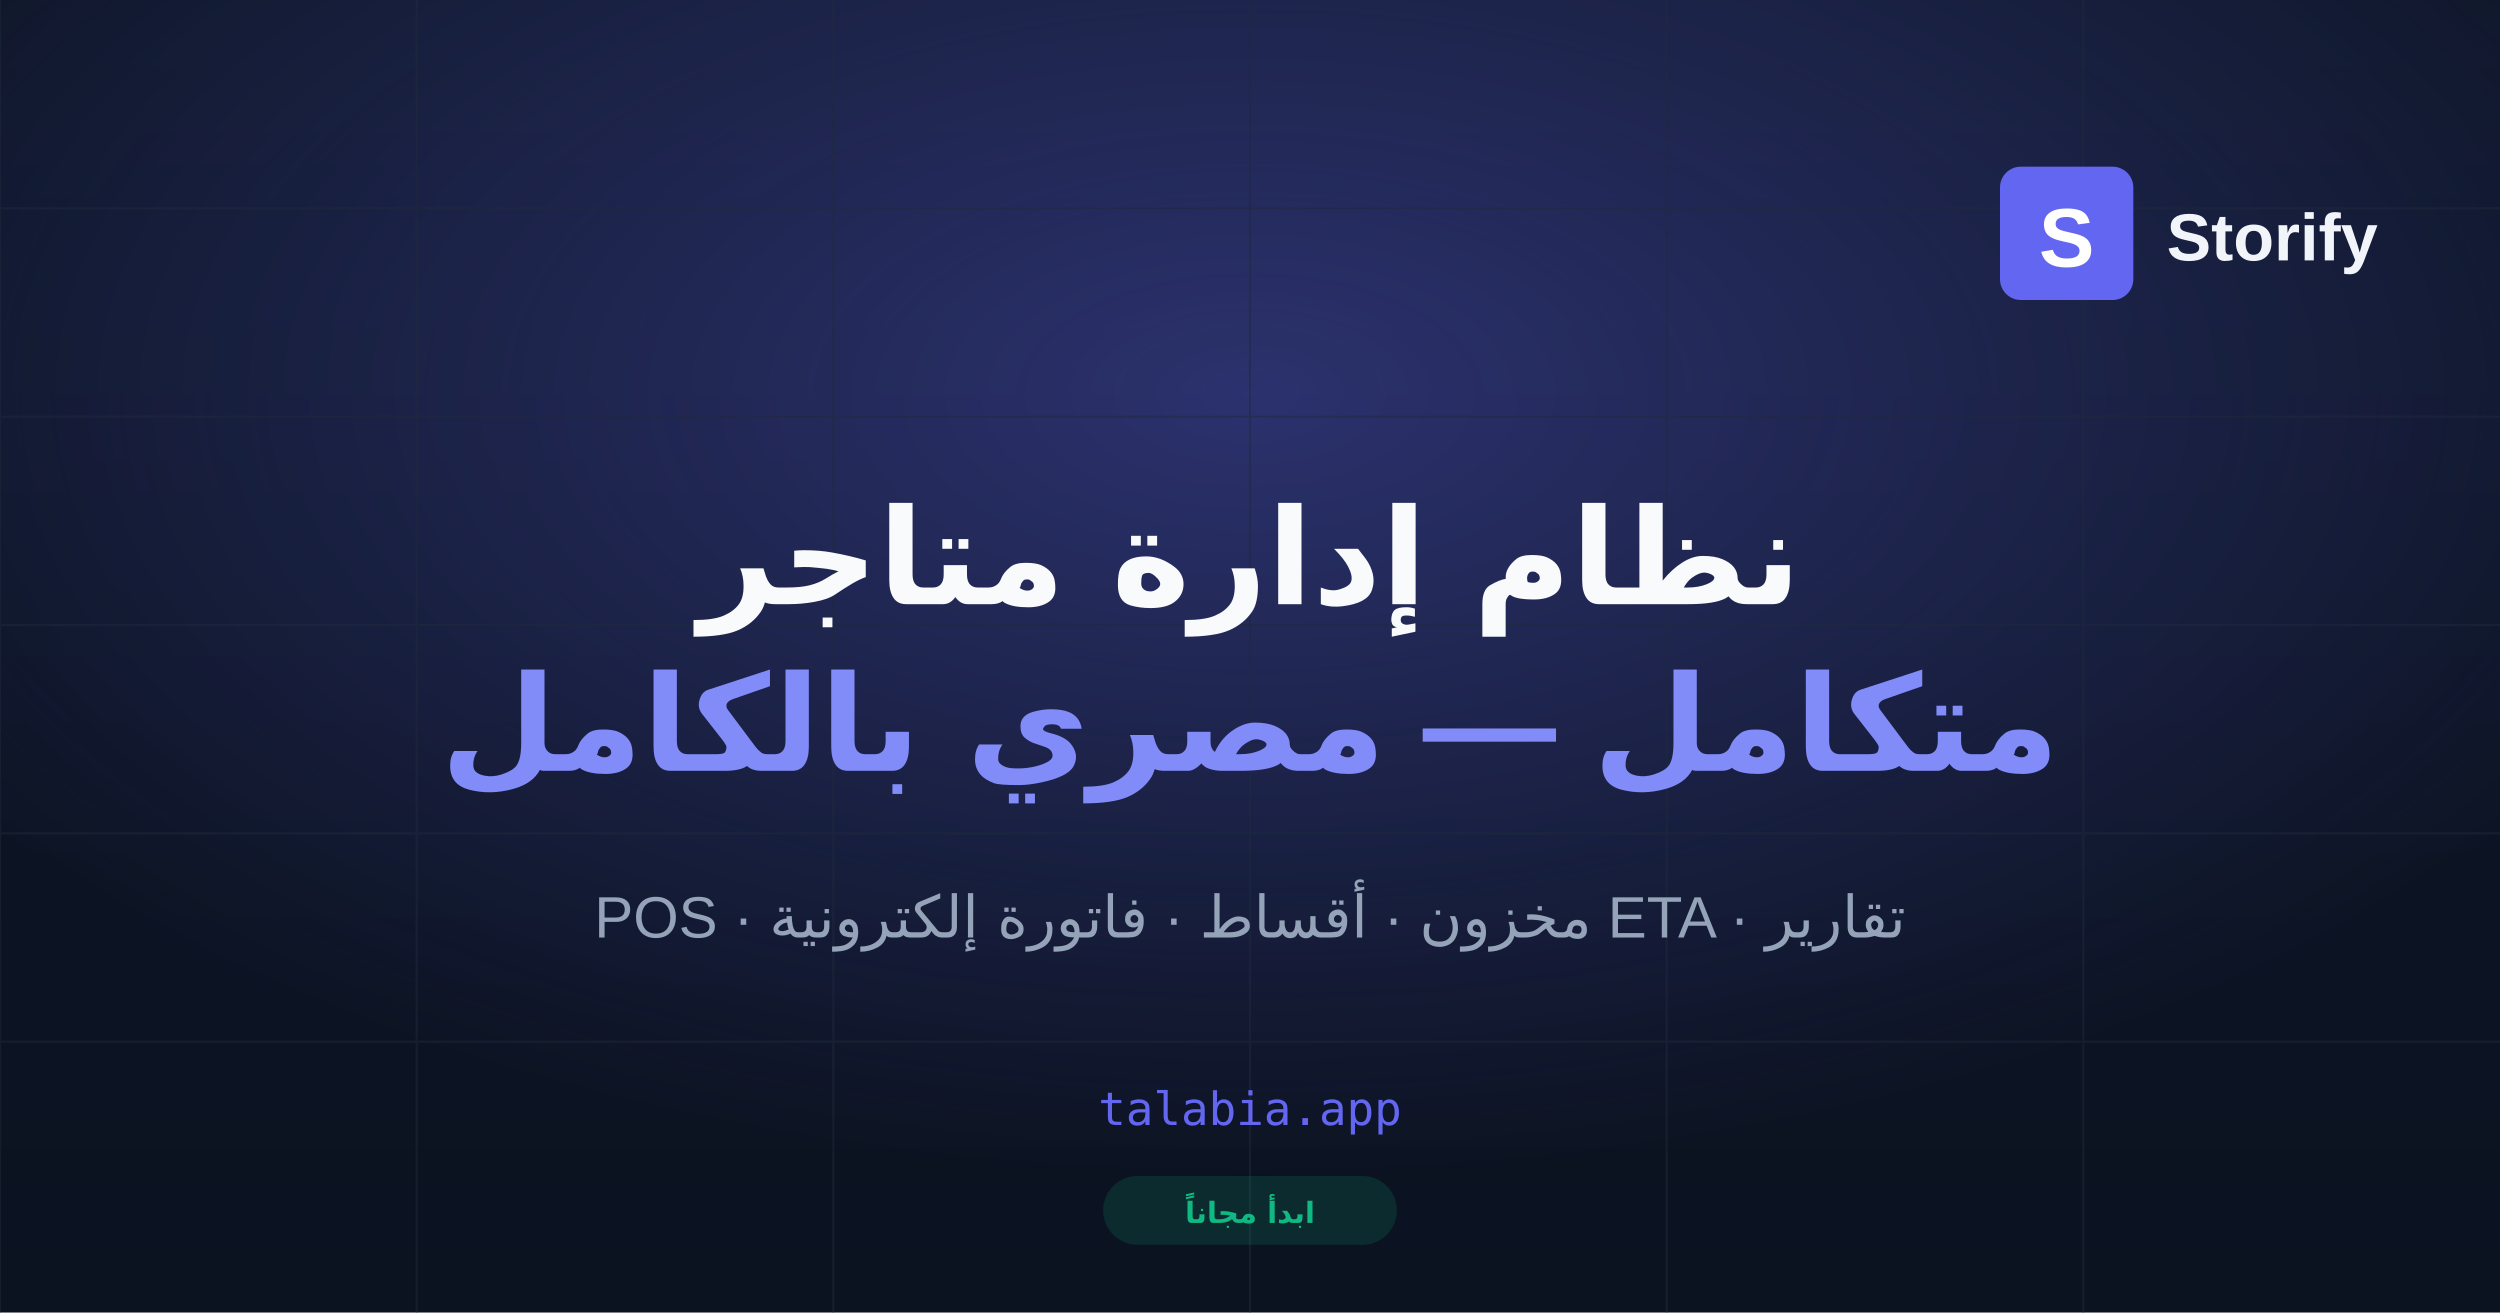
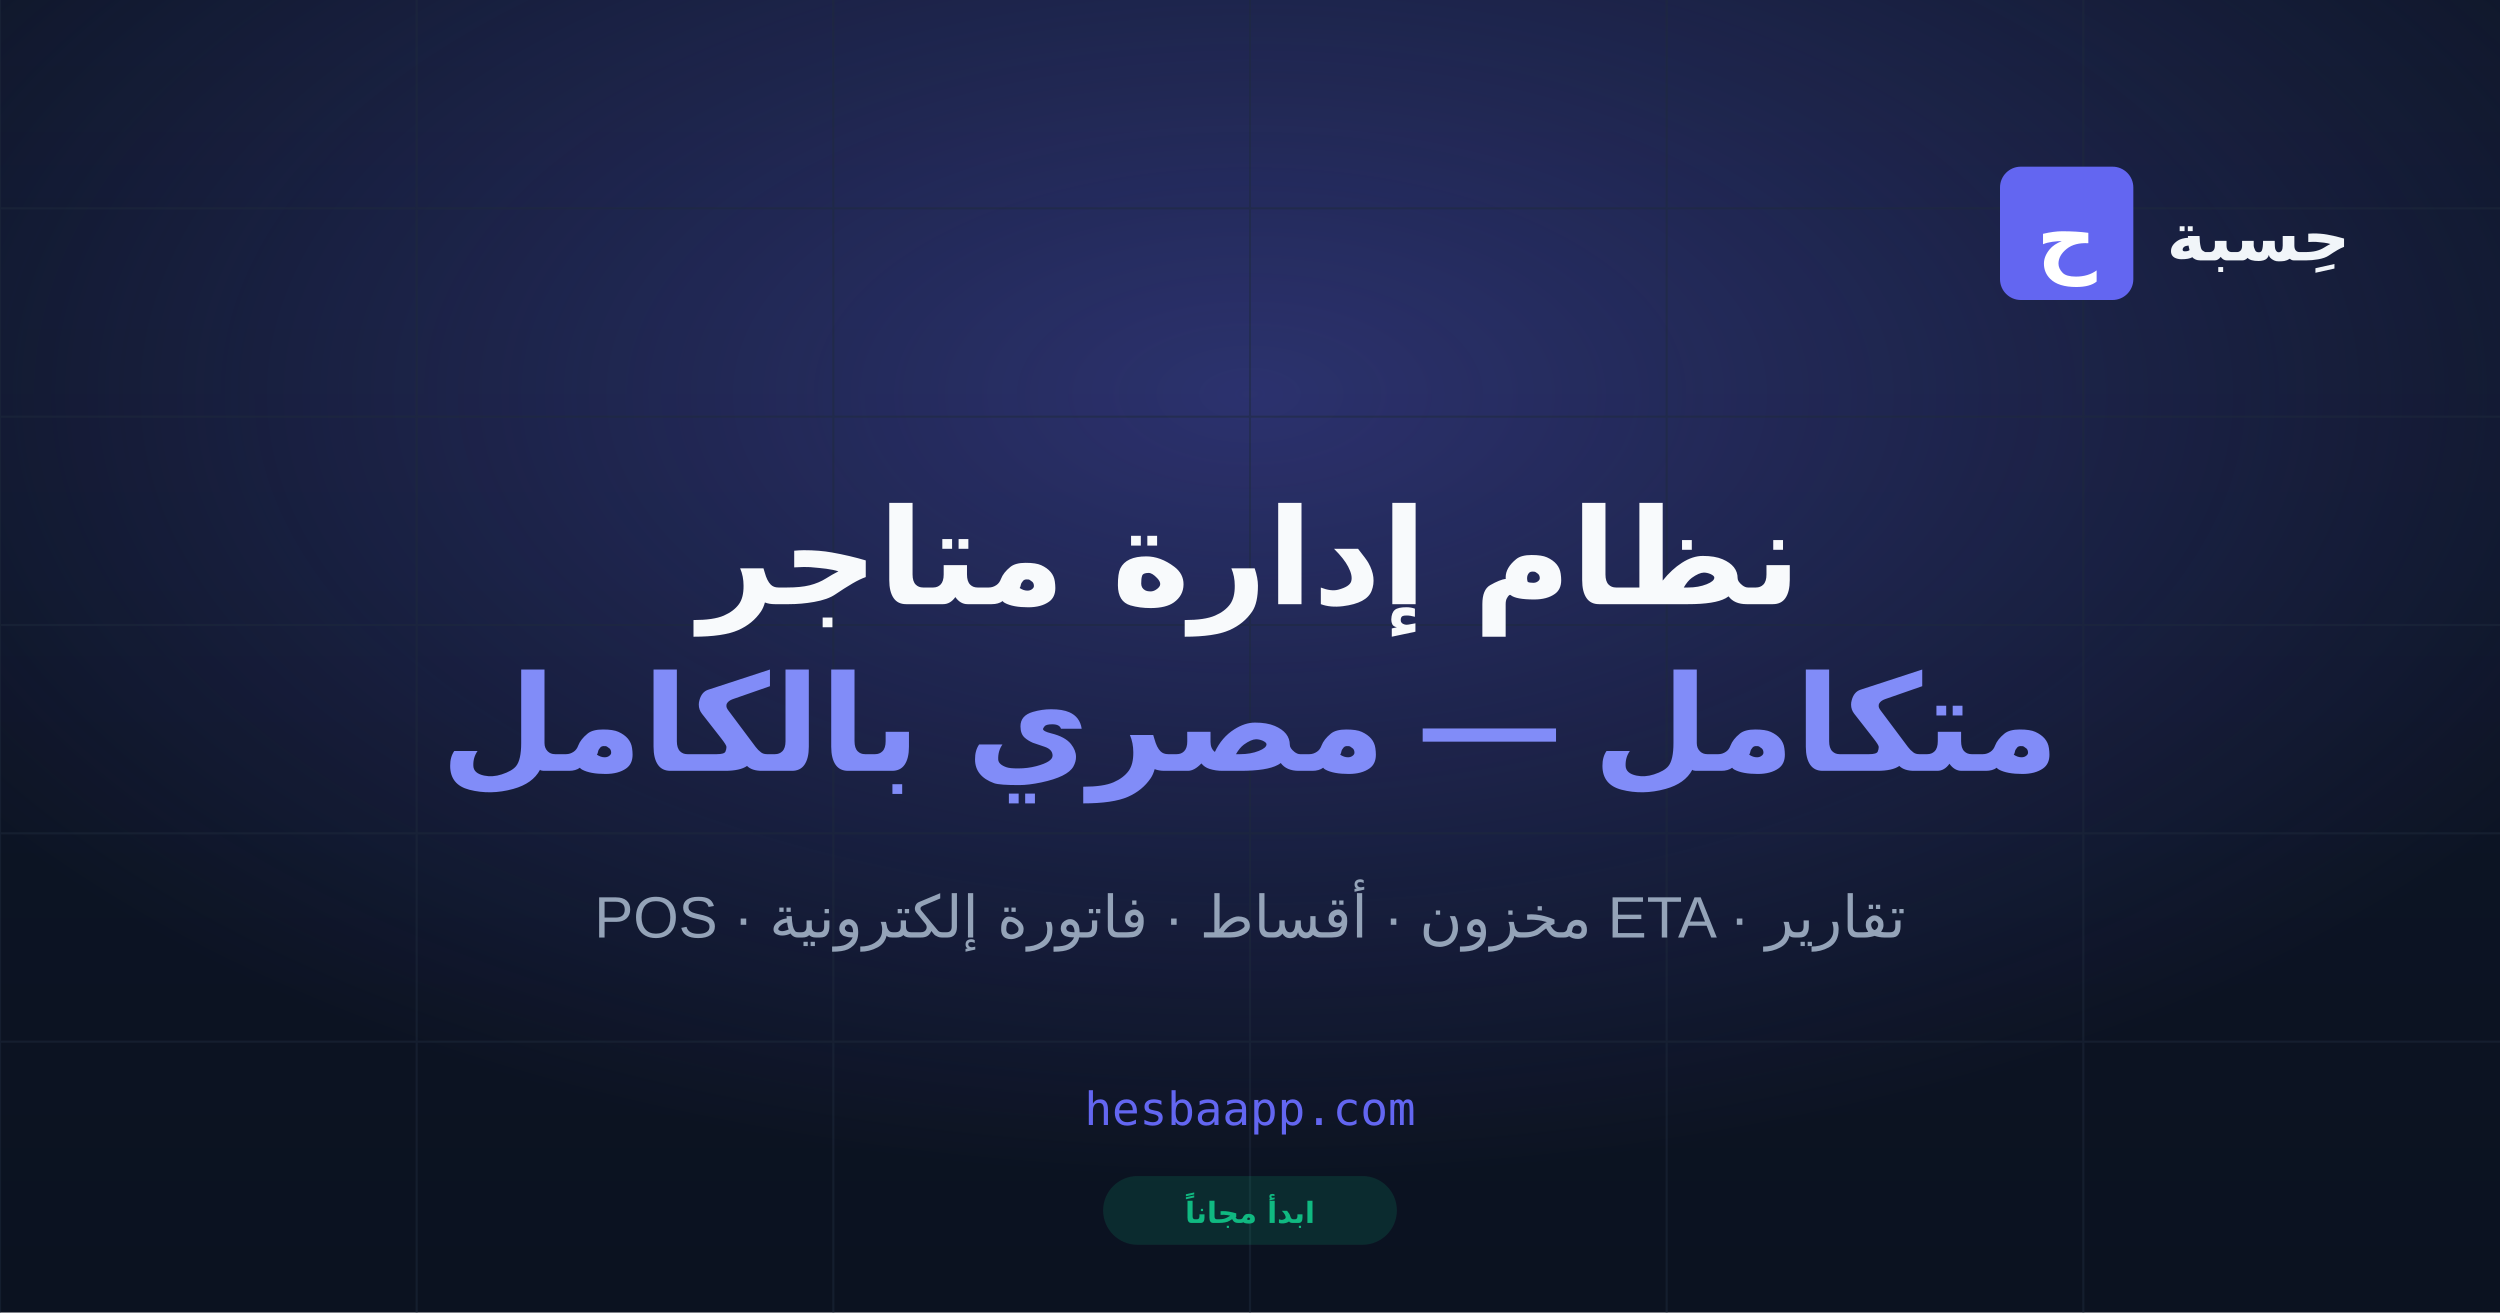
<svg xmlns="http://www.w3.org/2000/svg" viewBox="0 0 1200 630" width="1200" height="630">
  <defs>
    <linearGradient id="bg" x1="0" y1="0" x2="0" y2="1">
      <stop offset="0%" stop-color="#0F172A" />
      <stop offset="100%" stop-color="#0B1220" />
    </linearGradient>
    <radialGradient id="glow" cx="50%" cy="30%" r="60%">
      <stop offset="0%" stop-color="#6366F1" stop-opacity="0.35" />
      <stop offset="100%" stop-color="#6366F1" stop-opacity="0" />
    </radialGradient>
  </defs>
  <rect width="1200" height="630" fill="url(#bg)" />
  <rect width="1200" height="630" fill="url(#glow)" />
  <g stroke="#1E293B" stroke-width="1" opacity="0.5">
    <line x1="0" y1="100" x2="1200" y2="100" />
    <line x1="0" y1="200" x2="1200" y2="200" />
    <line x1="0" y1="300" x2="1200" y2="300" />
    <line x1="0" y1="400" x2="1200" y2="400" />
    <line x1="0" y1="500" x2="1200" y2="500" />
    <line x1="0" y1="0" x2="0" y2="630" />
    <line x1="200" y1="0" x2="200" y2="630" />
    <line x1="400" y1="0" x2="400" y2="630" />
    <line x1="600" y1="0" x2="600" y2="630" />
    <line x1="800" y1="0" x2="800" y2="630" />
    <line x1="1000" y1="0" x2="1000" y2="630" />
  </g>
  <g transform="translate(960, 80)">
    <rect width="64" height="64" rx="10" fill="#6366F1" />
-     <text x="32" y="48" font-family="Arial, sans-serif" font-size="40" font-weight="700" fill="white" text-anchor="middle">S</text>
+     <text x="32" y="48" font-family="Arial, sans-serif" font-size="40" font-weight="700" fill="white" text-anchor="middle">ح</text>
  </g>
-   <text x="1040" y="125" font-family="Arial, sans-serif" font-size="32" font-weight="700" fill="#F1F5F9">Storify</text>
+   <text x="1040" y="125" font-family="Arial, sans-serif" font-size="32" font-weight="700" fill="#F1F5F9">حِسبة</text>
  <text x="600" y="290" font-family="Arial, sans-serif" font-size="64" font-weight="800" fill="#F8FAFC" text-anchor="middle">نظام إدارة متاجر</text>
  <text x="600" y="370" font-family="Arial, sans-serif" font-size="64" font-weight="800" fill="#818CF8" text-anchor="middle">متكامل — مصري بالكامل</text>
  <text x="600" y="450" font-family="Arial, sans-serif" font-size="28" font-weight="400" fill="#94A3B8" text-anchor="middle">POS · مخزون · أقساط · فاتورة إلكترونية ETA · تقارير</text>
-   <text x="600" y="540" font-family="monospace" font-size="22" font-weight="500" fill="#6366F1" text-anchor="middle">talabia.app</text>
+   <text x="600" y="540" font-family="monospace" font-size="22" font-weight="500" fill="#6366F1" text-anchor="middle">hesbaapp.com</text>
  <g transform="translate(530, 565)">
    <rect width="140" height="32" rx="16" fill="#10B981" opacity="0.15" stroke="#10B981" stroke-width="1" />
    <text x="70" y="22" font-family="Arial, sans-serif" font-size="14" font-weight="600" fill="#10B981" text-anchor="middle">ابدأ مجاناً</text>
  </g>
</svg>
